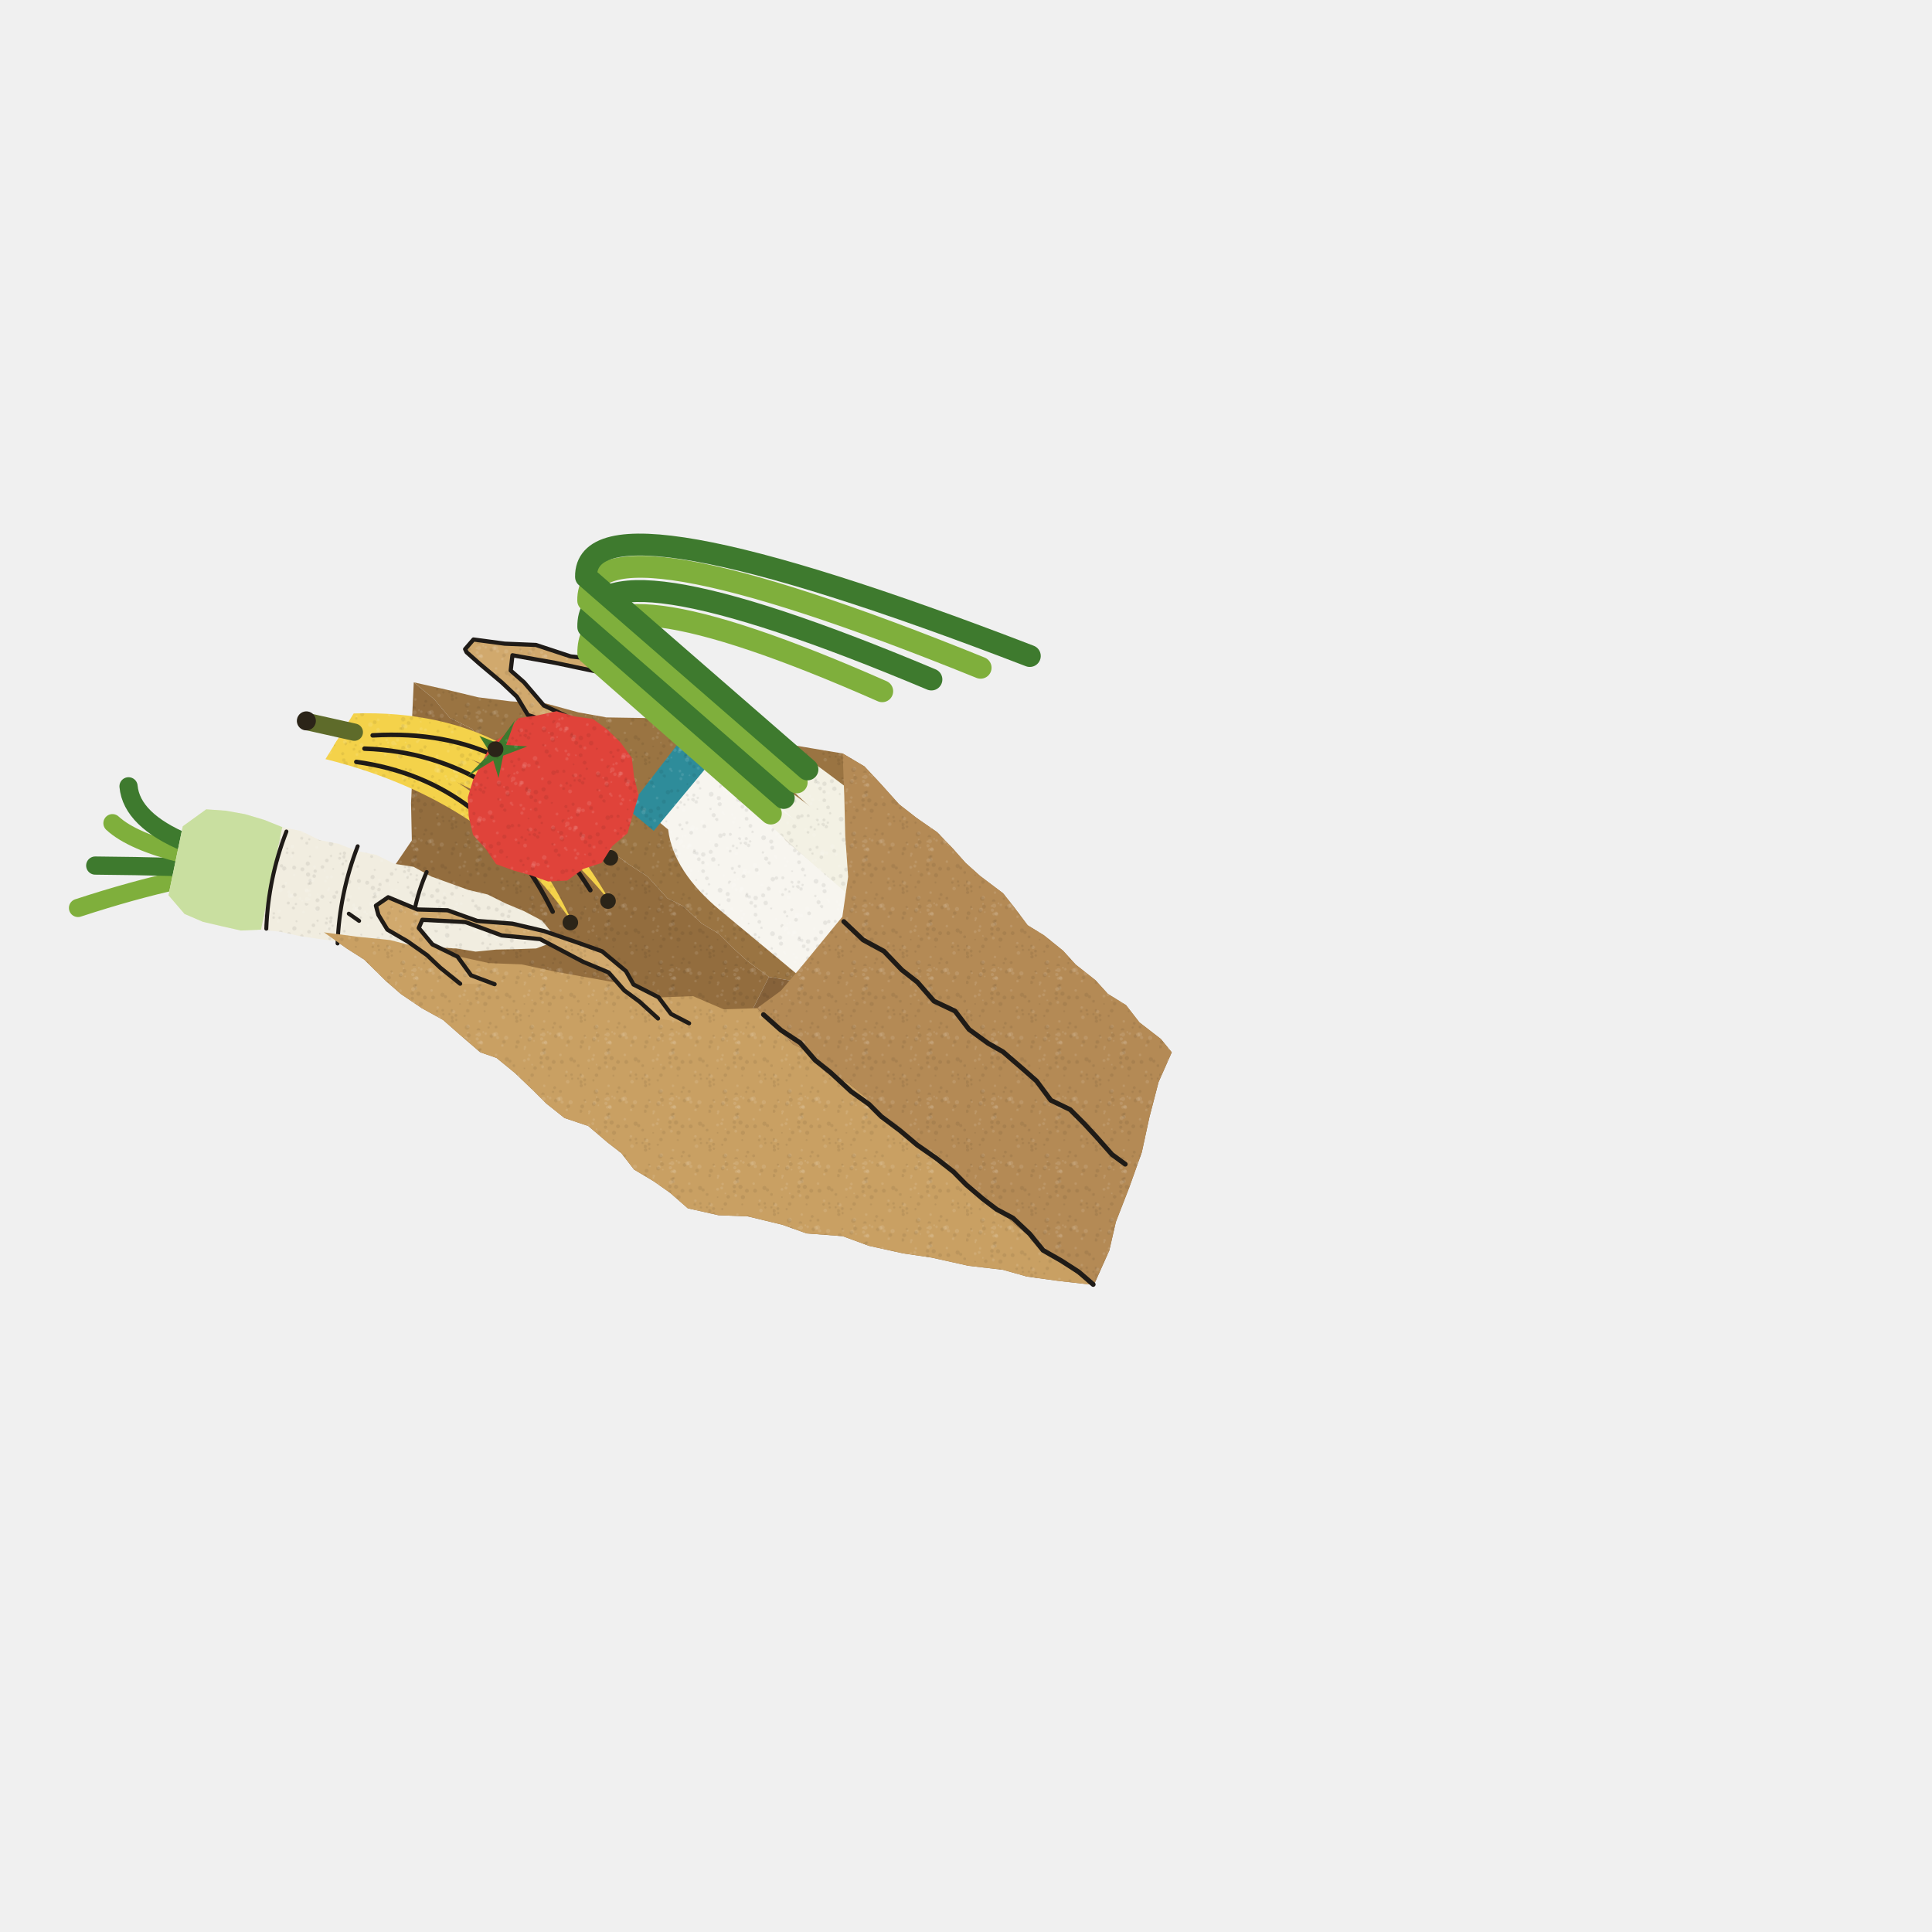
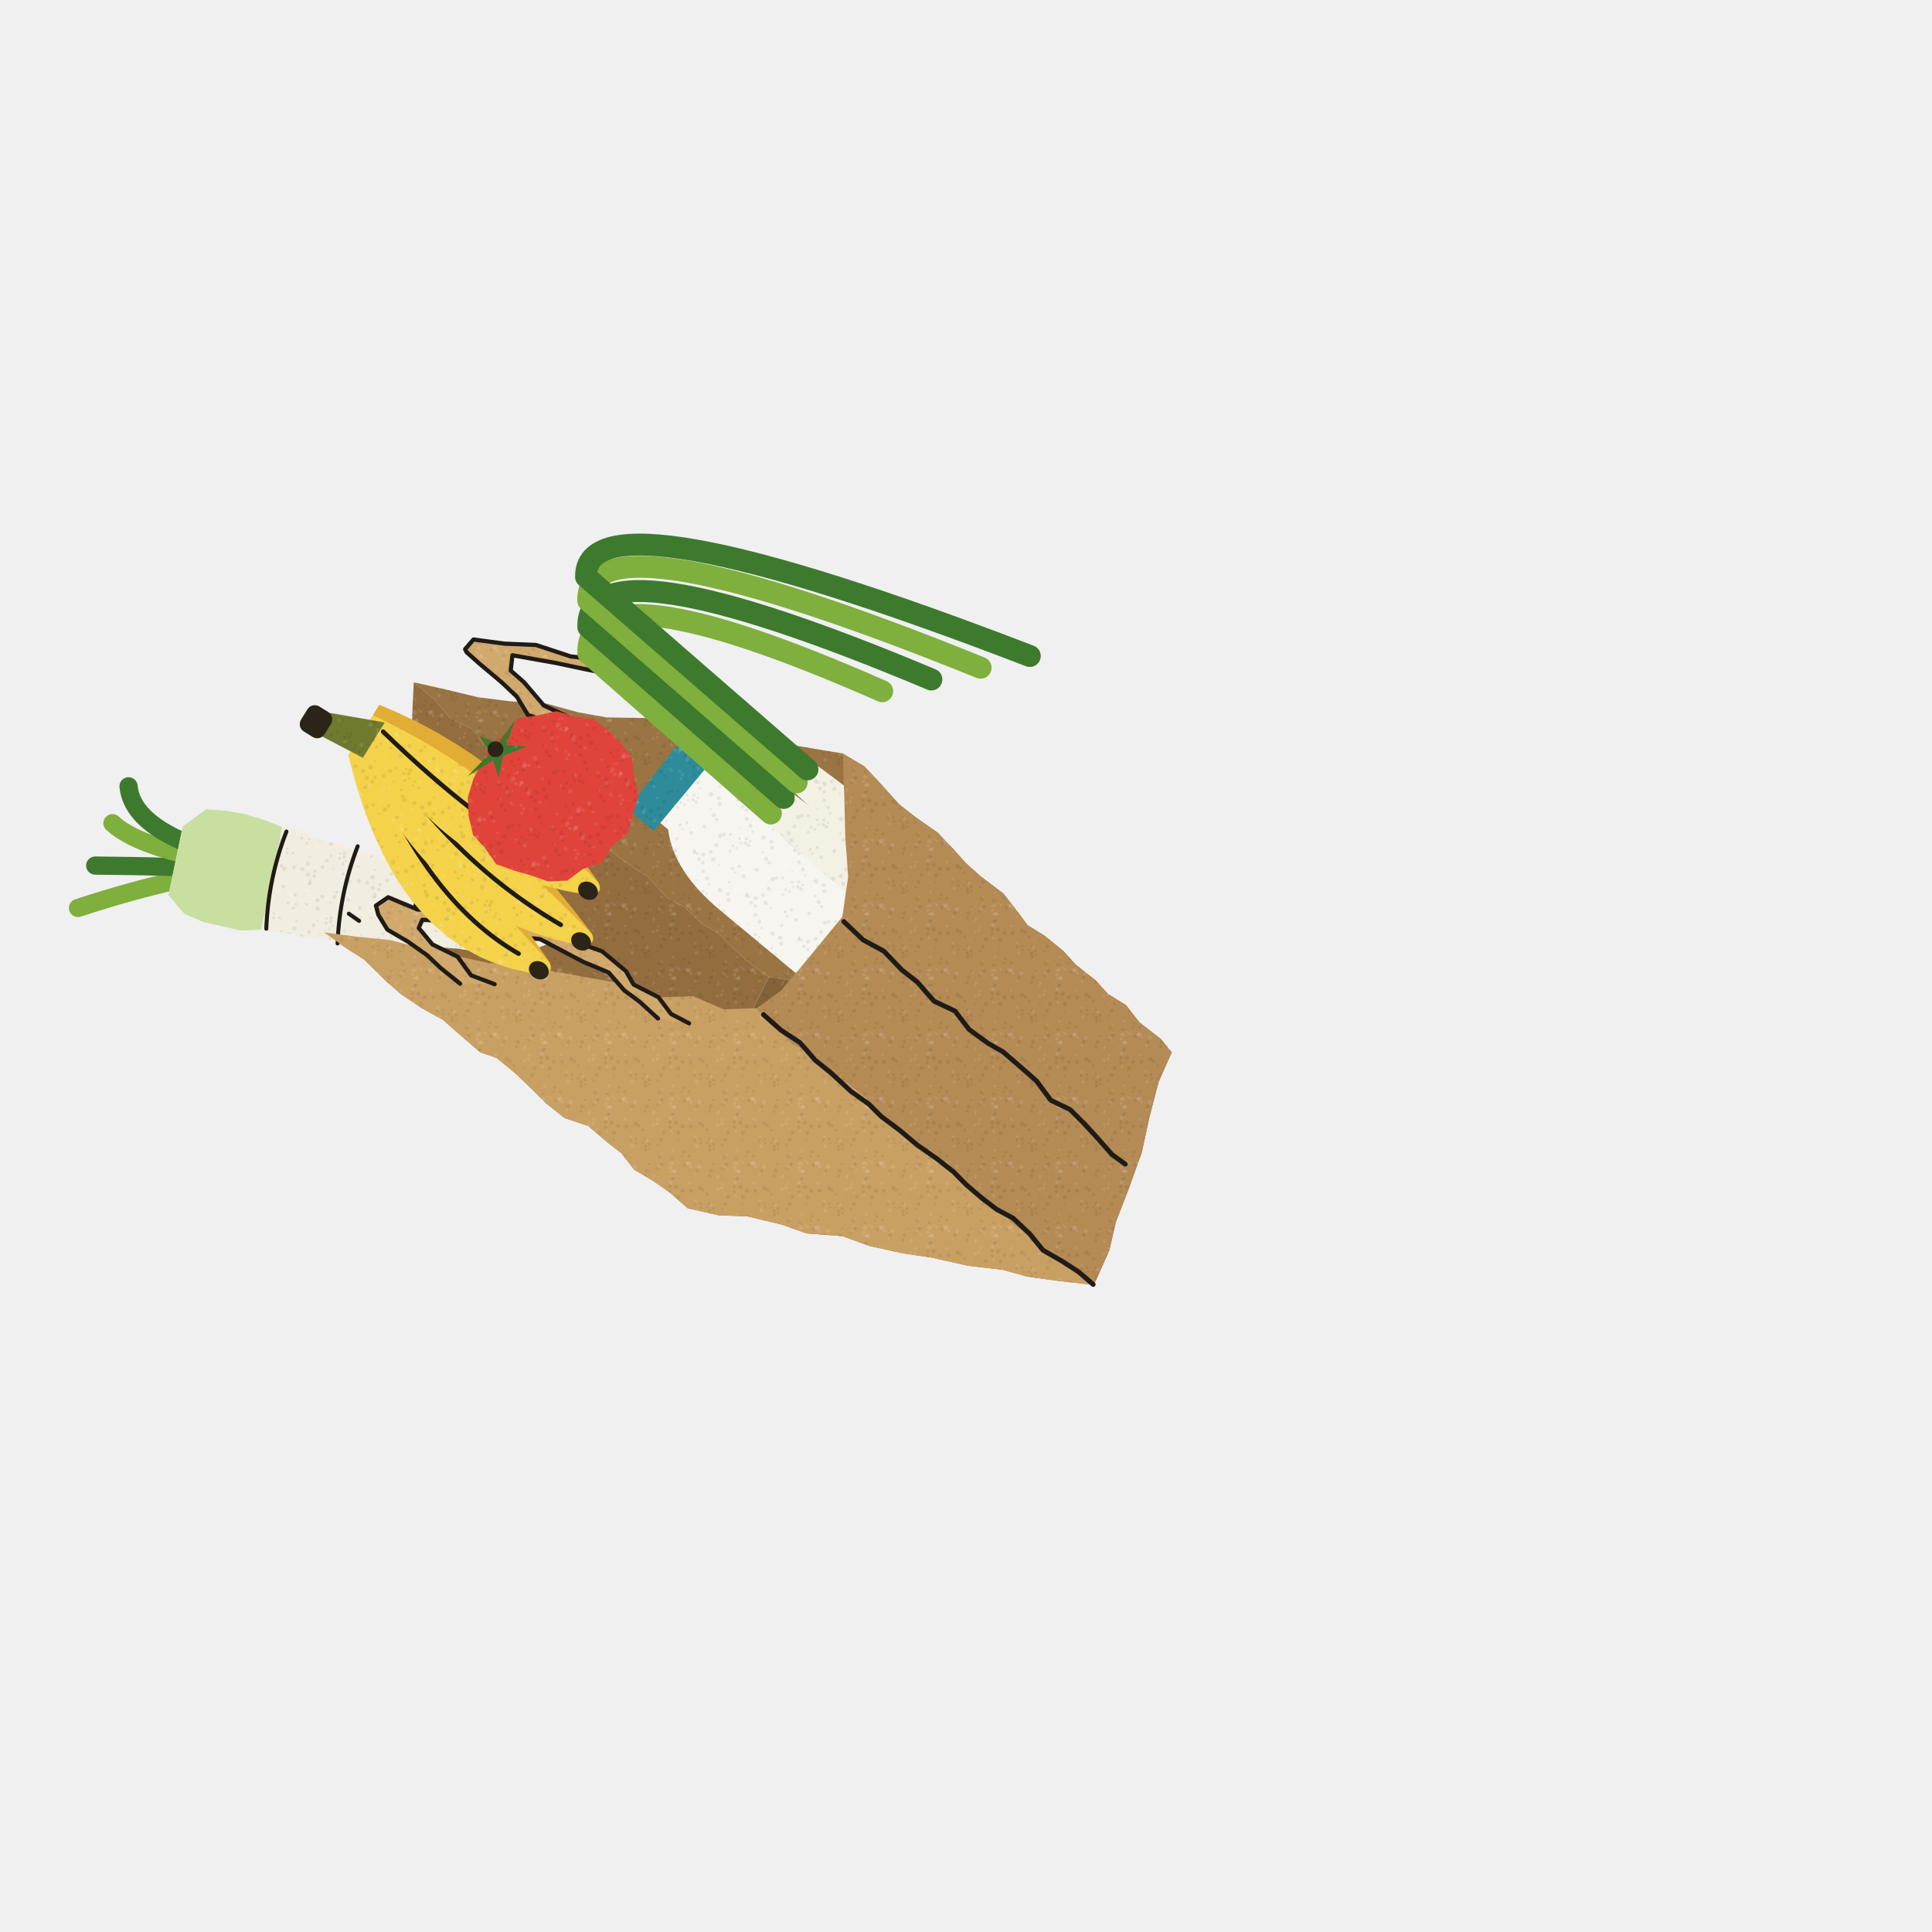
<svg xmlns="http://www.w3.org/2000/svg" width="1200" height="1200" viewBox="0 0 1200 1200">
  <defs>
    <pattern id="grain" width="40" height="40" patternUnits="userSpaceOnUse">
      <circle cx="23.5" cy="38.2" r="0.7" fill="#000" opacity="0.07" />
      <circle cx="28" cy="2.4" r="1.4" fill="#fff" opacity="0.1" />
      <circle cx="39.2" cy="21.9" r="0.9" fill="#000" opacity="0.07" />
      <circle cx="11.7" cy="6.5" r="0.5" fill="#fff" opacity="0.1" />
      <circle cx="33" cy="7.1" r="1.1" fill="#000" opacity="0.07" />
      <circle cx="16.1" cy="20.1" r="1" fill="#000" opacity="0.07" />
      <circle cx="29" cy="19.6" r="1.2" fill="#000" opacity="0.07" />
      <circle cx="24.5" cy="35.6" r="0.9" fill="#000" opacity="0.07" />
      <circle cx="10.7" cy="37.5" r="1.1" fill="#fff" opacity="0.1" />
      <circle cx="21.4" cy="23.6" r="1.3" fill="#000" opacity="0.07" />
      <circle cx="17.2" cy="39.7" r="1.1" fill="#000" opacity="0.07" />
      <circle cx="32" cy="9.4" r="0.8" fill="#fff" opacity="0.1" />
      <circle cx="0.7" cy="32.1" r="1.1" fill="#000" opacity="0.07" />
      <circle cx="1.7" cy="28.4" r="1.1" fill="#fff" opacity="0.1" />
      <circle cx="21.7" cy="2" r="0.8" fill="#fff" opacity="0.1" />
      <circle cx="39.1" cy="29.9" r="0.7" fill="#000" opacity="0.07" />
      <circle cx="3.7" cy="4.4" r="0.6" fill="#fff" opacity="0.1" />
      <circle cx="1" cy="34.3" r="1" fill="#000" opacity="0.07" />
      <circle cx="5.7" cy="23.6" r="0.5" fill="#000" opacity="0.07" />
      <circle cx="34.4" cy="4.6" r="1.3" fill="#fff" opacity="0.1" />
      <circle cx="12.3" cy="23.4" r="1.1" fill="#000" opacity="0.07" />
      <circle cx="23.9" cy="19.6" r="1.2" fill="#000" opacity="0.07" />
      <circle cx="10.5" cy="27.8" r="1.1" fill="#000" opacity="0.07" />
      <circle cx="1.6" cy="7.2" r="1.2" fill="#000" opacity="0.07" />
      <circle cx="26.8" cy="2.7" r="1.3" fill="#fff" opacity="0.1" />
      <circle cx="15.9" cy="2.7" r="0.6" fill="#fff" opacity="0.1" />
      <circle cx="34.8" cy="17.9" r="1.3" fill="#000" opacity="0.07" />
      <circle cx="0.7" cy="10.2" r="1" fill="#000" opacity="0.07" />
      <circle cx="29.1" cy="4.5" r="1" fill="#fff" opacity="0.1" />
      <circle cx="5.8" cy="11.6" r="0.6" fill="#fff" opacity="0.1" />
      <circle cx="21" cy="28.1" r="0.6" fill="#000" opacity="0.07" />
      <circle cx="3.2" cy="30.7" r="0.9" fill="#000" opacity="0.07" />
      <circle cx="28.1" cy="15.2" r="0.8" fill="#fff" opacity="0.1" />
      <circle cx="10.1" cy="38.2" r="1.4" fill="#000" opacity="0.07" />
      <circle cx="8.8" cy="15.4" r="0.8" fill="#fff" opacity="0.1" />
      <circle cx="17.5" cy="2.5" r="1.3" fill="#fff" opacity="0.1" />
      <circle cx="18" cy="13.9" r="1" fill="#000" opacity="0.07" />
      <circle cx="3.2" cy="3.4" r="0.7" fill="#000" opacity="0.07" />
      <circle cx="9.3" cy="5" r="1.2" fill="#fff" opacity="0.1" />
      <circle cx="18.1" cy="13.8" r="1.1" fill="#fff" opacity="0.1" />
      <circle cx="17" cy="22.6" r="0.9" fill="#fff" opacity="0.1" />
      <circle cx="17.3" cy="7.7" r="0.9" fill="#fff" opacity="0.1" />
      <circle cx="31.5" cy="28.1" r="0.8" fill="#000" opacity="0.07" />
      <circle cx="31.9" cy="25.8" r="0.8" fill="#fff" opacity="0.1" />
      <circle cx="10.6" cy="1.4" r="0.5" fill="#fff" opacity="0.1" />
      <circle cx="36.7" cy="19.1" r="1" fill="#000" opacity="0.07" />
      <circle cx="32.6" cy="31.9" r="1.1" fill="#fff" opacity="0.1" />
      <circle cx="20.2" cy="1.1" r="0.6" fill="#fff" opacity="0.1" />
      <circle cx="5.7" cy="18.7" r="0.9" fill="#fff" opacity="0.1" />
      <circle cx="17.5" cy="12.4" r="1" fill="#000" opacity="0.07" />
      <circle cx="8.2" cy="17.9" r="0.9" fill="#fff" opacity="0.1" />
      <circle cx="35.4" cy="30" r="0.7" fill="#000" opacity="0.07" />
      <circle cx="18.4" cy="11.8" r="0.8" fill="#000" opacity="0.07" />
      <circle cx="35" cy="27.5" r="0.8" fill="#000" opacity="0.07" />
      <circle cx="16.1" cy="17" r="1.1" fill="#000" opacity="0.07" />
      <circle cx="19.9" cy="17.2" r="1.3" fill="#000" opacity="0.07" />
      <circle cx="8.8" cy="5.8" r="1.2" fill="#000" opacity="0.07" />
      <circle cx="18.7" cy="7.3" r="1.1" fill="#fff" opacity="0.1" />
      <circle cx="25.2" cy="3.6" r="1.1" fill="#000" opacity="0.07" />
      <circle cx="16.6" cy="14.4" r="1.2" fill="#fff" opacity="0.1" />
      <circle cx="10.5" cy="21.3" r="0.5" fill="#fff" opacity="0.1" />
      <circle cx="3.4" cy="33.5" r="0.7" fill="#000" opacity="0.07" />
      <circle cx="18" cy="34.4" r="0.8" fill="#fff" opacity="0.1" />
      <circle cx="0.6" cy="27.7" r="0.9" fill="#000" opacity="0.07" />
      <circle cx="6.1" cy="10.4" r="0.8" fill="#fff" opacity="0.1" />
      <circle cx="11.2" cy="3.1" r="1.2" fill="#000" opacity="0.07" />
      <circle cx="19" cy="7.8" r="1.1" fill="#fff" opacity="0.1" />
      <circle cx="28.1" cy="37.9" r="0.9" fill="#000" opacity="0.07" />
      <circle cx="8.6" cy="31" r="0.7" fill="#000" opacity="0.07" />
      <circle cx="16.4" cy="5.3" r="1" fill="#fff" opacity="0.1" />
    </pattern>
  </defs>
  <polygon points="727.8,653.6 721,645.3 707.7,635 699.4,624.3 688.1,617.3 680.4,608.8 668.1,599.1 660.3,590.5 648.4,580.9 638.3,574.7 629.6,563.1 623,554.8 608.7,544 599.8,536 591.5,526.7 582.1,516.9 569.4,508.1 558.5,499.6 547,486.8 536.9,476 523.4,468 504.9,464.9 482.4,461.1 463.7,458.6 438.8,454.2 417.9,453.1 401.8,446 376.8,445.6 359.4,442.5 338.9,436.9 317,435.6 297,433.1 277.5,428.4 257,423.8 269.7,434.3 279.3,445.8 293.1,452.7 302.3,465 315,474 324.3,482.8 334.9,492.5 346.8,498.3 361,512 370.7,519.5 382,530.7 390.8,537 402.3,544.5 414.5,557.9 424.3,562.8 436,573.7 446.1,579.7 454.4,588 464.3,597 477.6,606.8 496,609.9 513.7,613.7 529.8,618.5 551.8,621.9 571.3,625.8 589.1,625.3 609.8,631.2 630.5,636.5 649.2,636.5 669.1,641.3 687.8,646.5 709.8,648.1" fill="#9a7442" />
  <polygon points="727.8,653.6 721,645.3 707.7,635 699.4,624.3 688.1,617.3 680.4,608.8 668.1,599.1 660.3,590.5 648.4,580.9 638.3,574.7 629.6,563.1 623,554.8 608.7,544 599.8,536 591.5,526.7 582.1,516.9 569.4,508.1 558.5,499.6 547,486.8 536.9,476 523.4,468 504.9,464.9 482.4,461.1 463.7,458.6 438.8,454.2 417.9,453.1 401.8,446 376.8,445.6 359.4,442.5 338.9,436.9 317,435.6 297,433.1 277.5,428.4 257,423.8 269.7,434.3 279.3,445.8 293.1,452.7 302.3,465 315,474 324.3,482.8 334.9,492.5 346.8,498.3 361,512 370.7,519.5 382,530.7 390.8,537 402.3,544.5 414.5,557.9 424.3,562.8 436,573.7 446.1,579.7 454.4,588 464.3,597 477.6,606.8 496,609.9 513.7,613.7 529.8,618.5 551.8,621.9 571.3,625.8 589.1,625.3 609.8,631.2 630.5,636.5 649.2,636.5 669.1,641.3 687.8,646.5 709.8,648.1" fill="url(#grain)" />
  <polygon points="483.5,473.4 472.8,466.2 463.6,459.5 451.9,445.3 440.6,439.9 430,431.4 414.4,419.3 393.2,414.3 374.3,410 354.4,407.7 332.9,400.6 313.5,399.8 294.1,397.2 288.9,403.2 289.8,405.1 297.8,412.2 311.6,423.8 321,432.7 327.9,444.1 341.3,448.6 358.2,452.3 351.3,444.5 337.8,438.2 325.5,423.8 317.2,416.5 318.3,407 344.8,411.7 369,416.8 391.2,419.4 419.3,435.8 429.5,443 441.6,451.3 451.3,461 464.4,472.4" fill="#d1a96d" />
  <polygon points="483.5,473.4 472.8,466.2 463.6,459.5 451.9,445.3 440.6,439.9 430,431.4 414.4,419.3 393.2,414.3 374.3,410 354.4,407.7 332.9,400.6 313.5,399.8 294.1,397.2 288.9,403.2 289.8,405.1 297.8,412.2 311.6,423.8 321,432.7 327.9,444.1 341.3,448.6 358.2,452.3 351.3,444.5 337.8,438.2 325.5,423.8 317.2,416.5 318.3,407 344.8,411.7 369,416.8 391.2,419.4 419.3,435.8 429.5,443 441.6,451.3 451.3,461 464.4,472.4" fill="url(#grain)" />
  <polyline points="483.5,473.4 472.8,466.2 463.6,459.5 451.9,445.3 440.6,439.9 430,431.4 414.4,419.3 393.2,414.3 374.3,410 354.4,407.7 332.9,400.6 313.5,399.8 294.1,397.2 288.9,403.2 289.8,405.1 297.8,412.2 311.6,423.8 321,432.7 327.9,444.1 341.3,448.6" fill="none" stroke="#1f1b17" stroke-width="2.6" stroke-linecap="round" stroke-linejoin="round" />
  <polyline points="358.2,452.3 351.3,444.5 337.8,438.2 325.5,423.8 317.2,416.5 318.3,407 344.8,411.7 369,416.8 391.2,419.4 419.3,435.8 429.5,443 441.6,451.3 451.3,461 464.4,472.4" fill="none" stroke="#1f1b17" stroke-width="2.6" stroke-linecap="round" stroke-linejoin="round" />
  <polygon points="427.2,750.5 434.2,729.1 441.5,709.4 450.7,688.2 458,667.2 460.4,645.1 466.4,629.1 477.6,606.8 464.3,597 454.4,588 446.1,579.7 436,573.7 424.3,562.8 414.5,557.9 402.3,544.5 390.8,537 382,530.7 370.7,519.5 361,512 346.8,498.3 334.9,492.5 324.3,482.8 315,474 302.3,465 293.1,452.7 279.3,445.8 269.7,434.3 257,423.8 255.7,451.5 256.6,471.7 255.3,498.9 255.8,522 244.3,538.9 230,549.6 216.7,564.6 201.2,579.1 215.5,589.2 226.2,596 239.7,609.3 249,617.4 262,626.2 275.2,633.5 285.3,642.4 298.3,653.6 308.4,657.1 319.9,666.5 331.7,677.8 339.3,685.4 350.6,694.4 365.4,699.4 377.6,709.8 385.9,716.2 393.8,726.4 406,733.7 416.1,740.8" fill="#936d3e" />
  <polygon points="427.2,750.5 434.2,729.1 441.5,709.4 450.7,688.2 458,667.2 460.4,645.1 466.4,629.1 477.6,606.8 464.3,597 454.4,588 446.1,579.7 436,573.7 424.3,562.8 414.5,557.9 402.3,544.5 390.8,537 382,530.7 370.7,519.5 361,512 346.8,498.3 334.9,492.5 324.3,482.8 315,474 302.3,465 293.1,452.7 279.3,445.8 269.7,434.3 257,423.8 255.7,451.5 256.6,471.7 255.3,498.9 255.8,522 244.3,538.9 230,549.6 216.7,564.6 201.2,579.1 215.5,589.2 226.2,596 239.7,609.3 249,617.4 262,626.2 275.2,633.5 285.3,642.4 298.3,653.6 308.4,657.1 319.9,666.5 331.7,677.8 339.3,685.4 350.6,694.4 365.4,699.4 377.6,709.8 385.9,716.2 393.8,726.4 406,733.7 416.1,740.8" fill="url(#grain)" />
  <polygon points="679.4,798.1 689,776.7 693.1,758.9 701.3,737.8 709.2,715.7 713.9,694 719.6,672.1 727.8,653.6 709.8,648.1 687.8,646.5 669.1,641.3 649.2,636.5 630.5,636.5 609.8,631.2 589.1,625.3 571.3,625.8 551.8,621.9 529.8,618.5 513.7,613.7 496,609.9 477.6,606.8 466.4,629.1 460.4,645.1 458,667.2 450.7,688.2 441.5,709.4 434.2,729.1 427.2,750.5 446.3,754.8 464.4,755.5 485.9,760.7 501,766.1 523.4,767.8 539.7,773.8 561,778.5 578.6,781.1 601.5,786.2 623,788.7 637.8,792.9 658.2,795.7" fill="#86623a" />
  <polygon points="679.4,798.1 689,776.7 693.1,758.9 701.3,737.8 709.2,715.7 713.9,694 719.6,672.1 727.8,653.6 709.8,648.1 687.8,646.5 669.1,641.3 649.2,636.5 630.5,636.5 609.8,631.2 589.1,625.3 571.3,625.8 551.8,621.9 529.8,618.5 513.7,613.7 496,609.9 477.6,606.8 466.4,629.1 460.4,645.1 458,667.2 450.7,688.2 441.5,709.4 434.2,729.1 427.2,750.5 446.3,754.8 464.4,755.5 485.9,760.7 501,766.1 523.4,767.8 539.7,773.8 561,778.5 578.6,781.1 601.5,786.2 623,788.7 637.8,792.9 658.2,795.7" fill="url(#grain)" />
  <g transform="translate(501.5 556.8) rotate(-50.3) scale(1.058) translate(0 0)">
    <path d="M -39 98 Q -39 110 -27 110 L 27 110 Q 39 110 39 98 L 39 -34 Q 39 -70 22 -88 L 22 -98 L -22 -98 L -22 -88 Q -39 -70 -39 -34 Z" fill="#f7f5ef" />
    <path d="M -39 98 Q -39 110 -27 110 L 27 110 Q 39 110 39 98 L 39 -34 Q 39 -70 22 -88 L 22 -98 L -22 -98 L -22 -88 Q -39 -70 -39 -34 Z" fill="url(#grain)" />
    <path d="M 23 -30 L 23 96" stroke="#e4e0d4" stroke-width="12" stroke-linecap="round" />
    <polygon points="-28,-114 28,-116 28,-94 -28,-94" fill="#2e8c9a" />
    <polygon points="-28,-114 28,-116 28,-94 -28,-94" fill="url(#grain)" />
  </g>
  <g transform="translate(581.6 571.6) rotate(-50.3) scale(1.0472) translate(0 0)">
    <path d="M -21 0 Q -23 -60 -19 -120 L -9 -120 Q -5 -60 -7 0 Q -14 12 -21 0 Z" fill="#f3f1e4" />
    <path d="M -21 0 Q -23 -60 -19 -120 L -9 -120 Q -5 -60 -7 0 Q -14 12 -21 0 Z" fill="url(#grain)" />
    <path d="M -18 6 l -4 12 M -14 8 l 0 14 M -10 6 l 5 11" stroke="#e4e0d4" stroke-width="2" stroke-linecap="round" />
    <path d="M -9 0 Q -11 -60 -7 -120 L 3 -120 Q 7 -60 5 0 Q -2 12 -9 0 Z" fill="#f3f1e4" />
    <path d="M -9 0 Q -11 -60 -7 -120 L 3 -120 Q 7 -60 5 0 Q -2 12 -9 0 Z" fill="url(#grain)" />
    <path d="M -6 6 l -4 12 M -2 8 l 0 14 M 2 6 l 5 11" stroke="#e4e0d4" stroke-width="2" stroke-linecap="round" />
    <path d="M 3 0 Q 1 -60 5 -120 L 15 -120 Q 19 -60 17 0 Q 10 12 3 0 Z" fill="#f3f1e4" />
    <path d="M 3 0 Q 1 -60 5 -120 L 15 -120 Q 19 -60 17 0 Q 10 12 3 0 Z" fill="url(#grain)" />
    <path d="M 6 6 l -4 12 M 10 8 l 0 14 M 14 6 l 5 11" stroke="#e4e0d4" stroke-width="2" stroke-linecap="round" />
    <path d="M 13 0 Q 11 -60 15 -120 L 25 -120 Q 29 -60 27 0 Q 20 12 13 0 Z" fill="#f3f1e4" />
    <path d="M 13 0 Q 11 -60 15 -120 L 25 -120 Q 29 -60 27 0 Q 20 12 13 0 Z" fill="url(#grain)" />
    <path d="M 16 6 l -4 12 M 20 8 l 0 14 M 24 6 l 5 11" stroke="#e4e0d4" stroke-width="2" stroke-linecap="round" />
  </g>
  <g transform="translate(346.7 582.9) rotate(-168.3) scale(1.0274) translate(-24 -170)">
    <path d="M 256 158 q 26 -11.6 56 -28.8" fill="none" stroke="#7faf3c" stroke-width="11" stroke-linecap="round" />
    <path d="M 256 166 q 29 -5.2 51 -9.6" fill="none" stroke="#3e7a2e" stroke-width="11" stroke-linecap="round" />
    <path d="M 256 174 q 32 1.2 46 9.6" fill="none" stroke="#7faf3c" stroke-width="11" stroke-linecap="round" />
    <path d="M 256 181 q 35 6.8 41 26.4" fill="none" stroke="#3e7a2e" stroke-width="11" stroke-linecap="round" />
    <polygon points="24,168.8 35.8,161.4 47.6,158.5 59.4,155.8 71.2,152.1 83,151.6 94.8,149.8 106.6,147.6 118.4,147.2 130.2,144.5 142,144.1 153.8,141.2 165.6,140.4 177.4,139.7 189.2,139.9 201,138.8 212.8,135.8 224.6,136 236.4,136.3 248.2,138.7 260,147.8 260,190.4 248.2,203.3 236.4,204.9 224.6,205.2 212.8,204.2 201,202.1 189.2,202.1 177.4,199 165.6,199.1 153.8,197.1 142,197.2 130.2,194.1 118.4,194.7 106.6,191.1 94.8,189.4 83,187.7 71.2,187.4 59.4,184.3 47.6,182 35.8,178.6 24,169.1" fill="#f1ede0" />
    <polygon points="24,168.8 35.8,161.4 47.6,158.5 59.4,155.8 71.2,152.1 83,151.6 94.8,149.8 106.6,147.6 118.4,147.2 130.2,144.5 142,144.1 153.8,141.2 165.6,140.4 177.4,139.7 189.2,139.9 201,138.8 212.8,135.8 224.6,136 236.4,136.3 248.2,138.7 260,147.8 260,190.4 248.2,203.3 236.4,204.9 224.6,205.2 212.8,204.2 201,202.1 189.2,202.1 177.4,199 165.6,199.1 153.8,197.1 142,197.2 130.2,194.1 118.4,194.7 106.6,191.1 94.8,189.4 83,187.7 71.2,187.4 59.4,184.3 47.6,182 35.8,178.6 24,169.1" fill="url(#grain)" />
    <polygon points="201,138.8 212.8,135.8 224.6,136 236.4,136.3 248.2,138.7 260,147.8 260,190.4 248.2,203.3 236.4,204.9 224.6,205.2 212.8,204.2 201,202.1" fill="#c9dfa0" />
    <path d="M 110 146.8 q 5 23.2 0 46.4" fill="none" stroke="#1f1b17" stroke-width="2.4" stroke-linecap="round" />
    <path d="M 154 140 q 5 30 0 60" fill="none" stroke="#1f1b17" stroke-width="2.4" stroke-linecap="round" />
    <path d="M 198 140 q 5 30 0 60" fill="none" stroke="#1f1b17" stroke-width="2.4" stroke-linecap="round" />
    <path d="M 144 156 l 7 3" stroke="#1f1b17" stroke-width="2.4" stroke-linecap="round" />
  </g>
  <polygon points="679.4,798.1 658.2,795.7 637.8,792.9 623,788.7 601.5,786.2 578.6,781.1 561,778.5 539.7,773.8 523.4,767.8 501,766.1 485.9,760.7 464.4,755.5 446.3,754.8 427.2,750.5 416.1,740.8 406,733.7 393.8,726.4 385.9,716.2 377.6,709.8 365.4,699.4 350.6,694.4 339.3,685.4 331.7,677.8 319.9,666.5 308.4,657.1 298.3,653.6 285.3,642.4 275.2,633.5 262,626.2 249,617.4 239.7,609.3 226.2,596 215.5,589.2 201.2,579.1 221.8,581.8 242.4,583.9 260.8,588.7 284,593.9 303.7,598.2 324,599 344.7,603.5 367.6,607.6 387,611.1 409.9,619.5 430.4,618.7 449.5,626.9 470.2,626.2 481.6,637.2 492.3,648.5 504.9,654.5 512.4,665.9 526.8,672.6 537.6,681.4 545.4,691.2 559.8,700.6 566.9,709.1 580.9,716.3 589.4,723.9 600.2,735.9 611.7,744.7 620.3,750.5 630.6,761 639.6,768 650.2,777.2 663.1,786.2 668.8,791.1" fill="#c9a063" />
  <polygon points="679.4,798.1 658.2,795.7 637.8,792.9 623,788.7 601.5,786.2 578.6,781.1 561,778.5 539.7,773.8 523.4,767.8 501,766.1 485.9,760.7 464.4,755.5 446.3,754.8 427.2,750.5 416.1,740.8 406,733.7 393.8,726.4 385.9,716.2 377.6,709.8 365.4,699.4 350.6,694.4 339.3,685.4 331.7,677.8 319.9,666.5 308.4,657.1 298.3,653.6 285.3,642.4 275.2,633.5 262,626.2 249,617.4 239.7,609.3 226.2,596 215.5,589.2 201.2,579.1 221.8,581.8 242.4,583.9 260.8,588.7 284,593.9 303.7,598.2 324,599 344.7,603.5 367.6,607.6 387,611.1 409.9,619.5 430.4,618.7 449.5,626.9 470.2,626.2 481.6,637.2 492.3,648.5 504.9,654.5 512.4,665.9 526.8,672.6 537.6,681.4 545.4,691.2 559.8,700.6 566.9,709.1 580.9,716.3 589.4,723.9 600.2,735.9 611.7,744.7 620.3,750.5 630.6,761 639.6,768 650.2,777.2 663.1,786.2 668.8,791.1" fill="url(#grain)" />
  <polygon points="428,635.6 416.8,629.8 409,619.4 393.5,611.5 388.8,603.2 374,590.9 358.3,585.3 337.9,578.3 318.2,573.7 296.4,572 278,565.4 259.3,564.9 241.1,557.3 233.5,562.5 235,568.2 240.6,577.4 253.4,584.9 265.3,593.3 273.4,601 285.8,611 307.2,611.3 292.6,605.8 284.2,594.2 268.6,586.6 260.1,576.4 262.3,571.3 289,572.7 311.6,581 335.5,583.3 362.2,597.4 378,604 387.8,615.2 397.3,622.2 408.7,632.6" fill="#d1a96d" />
  <polygon points="428,635.6 416.8,629.8 409,619.4 393.5,611.5 388.8,603.2 374,590.9 358.3,585.3 337.9,578.3 318.2,573.7 296.4,572 278,565.4 259.3,564.9 241.1,557.3 233.5,562.5 235,568.2 240.6,577.4 253.4,584.9 265.3,593.3 273.4,601 285.8,611 307.2,611.3 292.6,605.8 284.2,594.2 268.6,586.6 260.1,576.4 262.3,571.3 289,572.7 311.6,581 335.5,583.3 362.2,597.4 378,604 387.8,615.2 397.3,622.2 408.7,632.6" fill="url(#grain)" />
  <polyline points="428,635.6 416.8,629.8 409,619.4 393.5,611.5 388.8,603.2 374,590.9 358.3,585.3 337.9,578.3 318.2,573.7 296.4,572 278,565.4 259.3,564.9 241.1,557.3 233.5,562.5 235,568.2 240.6,577.4 253.4,584.9 265.3,593.3 273.4,601 285.8,611" fill="none" stroke="#1f1b17" stroke-width="2.6" stroke-linecap="round" stroke-linejoin="round" />
  <polyline points="307.2,611.3 292.6,605.8 284.2,594.2 268.6,586.6 260.1,576.4 262.3,571.3 289,572.7 311.6,581 335.5,583.3 362.2,597.4 378,604 387.8,615.2 397.3,622.2 408.7,632.6" fill="none" stroke="#1f1b17" stroke-width="2.6" stroke-linecap="round" stroke-linejoin="round" />
  <polygon points="679.4,798.1 668.8,791.1 663.1,786.2 650.2,777.2 639.6,768 630.6,761 620.3,750.5 611.7,744.7 600.2,735.9 589.4,723.9 580.9,716.3 566.9,709.1 559.8,700.6 545.4,691.2 537.6,681.4 526.8,672.6 512.4,665.9 504.9,654.5 492.3,648.5 481.6,637.2 470.2,626.2 485,615.4 498,600.1 511.4,583.8 523.2,569.4 526.8,544.6 525,519.2 524.4,494.4 523.4,468 536.9,476 547,486.8 558.5,499.6 569.4,508.1 582.1,516.9 591.5,526.7 599.8,536 608.7,544 623,554.8 629.6,563.1 638.3,574.7 648.4,580.9 660.3,590.5 668.1,599.1 680.4,608.8 688.1,617.3 699.4,624.3 707.7,635 721,645.3 727.8,653.6 719.6,672.1 713.9,694 709.2,715.7 701.3,737.8 693.1,758.9 689,776.7" fill="#b48a55" />
  <polygon points="679.4,798.1 668.8,791.1 663.1,786.2 650.2,777.2 639.6,768 630.6,761 620.3,750.5 611.7,744.7 600.2,735.9 589.4,723.9 580.9,716.3 566.9,709.1 559.8,700.6 545.4,691.2 537.6,681.4 526.8,672.6 512.4,665.9 504.9,654.5 492.3,648.5 481.6,637.2 470.2,626.2 485,615.4 498,600.1 511.4,583.8 523.2,569.4 526.8,544.6 525,519.2 524.4,494.4 523.4,468 536.9,476 547,486.8 558.5,499.6 569.4,508.1 582.1,516.9 591.5,526.7 599.8,536 608.7,544 623,554.8 629.6,563.1 638.3,574.7 648.4,580.9 660.3,590.5 668.1,599.1 680.4,608.8 688.1,617.3 699.4,624.3 707.7,635 721,645.3 727.8,653.6 719.6,672.1 713.9,694 709.2,715.7 701.3,737.8 693.1,758.9 689,776.7" fill="url(#grain)" />
  <polyline points="679,797.8 670,790 659.1,783 647.9,776.6 639.5,766.3 629.2,756.6 619.1,751.2 610.4,744.6 600.2,735.9 592.2,727.8 581.5,719.4 569.7,711.2 558.9,702.1 547.4,693.5 539.8,685.9 528.7,678 515.6,665.9 506.4,658.6 497,647.7 485,639.8 474.2,630.2" fill="none" stroke="#1f1b17" stroke-width="3" stroke-linecap="round" stroke-linejoin="round" />
  <polyline points="698.9,723.1 690.7,717.1 680.7,705.8 673.3,697.8 664.7,689.2 652.7,683.4 643.8,671.4 635.4,664 623,653.3 613.7,648 601.9,639.4 593.2,628 580.1,621.8 569.8,610 560.2,602.5 549,590.8 536.1,583.8 524.1,572.4" fill="none" stroke="#1f1b17" stroke-width="3" stroke-linecap="round" stroke-linejoin="round" />
  <g transform="translate(581.6 571.6) rotate(-50.3) scale(1.0472) translate(0 0)">
    <path d="M -14 -116 L -10 -260 Q 31.6 -295.5 84 -111.5" fill="none" stroke="#7faf3c" stroke-width="13" stroke-linecap="round" stroke-linejoin="round" />
    <path d="M -2 -116 L 2 -270 Q 43.6 -305.5 108 -93.5" fill="none" stroke="#3e7a2e" stroke-width="13" stroke-linecap="round" stroke-linejoin="round" />
    <path d="M 10 -116 L 14 -280 Q 55.6 -315.5 132 -75.5" fill="none" stroke="#7faf3c" stroke-width="13" stroke-linecap="round" stroke-linejoin="round" />
    <path d="M 20 -116 L 24 -290 Q 65.6 -325.5 156 -57.5" fill="none" stroke="#3e7a2e" stroke-width="13" stroke-linecap="round" stroke-linejoin="round" />
  </g>
  <g transform="translate(295.5 496.3) rotate(-148.3) scale(1.075) translate(-120 -120)">
-     <path d="M 206 107 Q 120 146 34 88 Q 112 124 206 94 Z" fill="#f4d24a" />
-     <path d="M 206 107 Q 120 146 34 88 Q 112 124 206 94 Z" fill="url(#grain)" />
-     <path d="M 190 102 Q 120 133 48 88" fill="none" stroke="#1f1b17" stroke-width="2.6" stroke-linecap="round" />
-     <circle cx="36" cy="88" r="4.5" fill="#2b2418" />
-     <path d="M 206 116 Q 120 164 22 110 Q 112 142 206 103 Z" fill="#f4d24a" />
-     <path d="M 206 116 Q 120 164 22 110 Q 112 142 206 103 Z" fill="url(#grain)" />
-     <path d="M 190 111 Q 120 151 36 110" fill="none" stroke="#1f1b17" stroke-width="2.6" stroke-linecap="round" />
-     <circle cx="24" cy="110" r="4.5" fill="#2b2418" />
-     <path d="M 206 125 Q 120 182 34 132 Q 112 160 206 112 Z" fill="#f4d24a" />
-     <path d="M 206 125 Q 120 182 34 132 Q 112 160 206 112 Z" fill="url(#grain)" />
-     <path d="M 190 120 Q 120 169 48 132" fill="none" stroke="#1f1b17" stroke-width="2.6" stroke-linecap="round" />
-     <circle cx="36" cy="132" r="4.5" fill="#2b2418" />
-     <path d="M 200 116 l 26 -9" stroke="#5e6b2a" stroke-width="10" stroke-linecap="round" />
-     <circle cx="227" cy="107" r="5.5" fill="#2b2418" />
+     <path d="M 196 103 Q 112 19 36 53 Q 28 58 34 62 Q 112 97 196 121 Z" fill="#f4d24a" />
+     <path d="M 196 103 Q 112 19 36 53 Q 28 58 34 62 Q 112 97 196 121 Z" fill="url(#grain)" />
+     <path d="M 196 121 Q 112 97 34 62 Q 118 85 196 114 Z" fill="#e1ad35" />
+     <path d="M 186 109 Q 114 55 52 57" fill="none" stroke="#1f1b17" stroke-width="2.6" stroke-linecap="round" />
+     <ellipse cx="37" cy="55" rx="6" ry="5" fill="#2b2418" />
+     <path d="M 196 111 Q 112 46 24 80 Q 16 85 22 89 Q 112 124 196 129 Z" fill="#f4d24a" />
+     <path d="M 196 111 Q 112 46 24 80 Q 16 85 22 89 Q 112 124 196 129 Z" fill="url(#grain)" />
+     <path d="M 196 129 Q 112 124 22 89 Q 118 112 196 122 Z" fill="#e1ad35" />
+     <path d="M 186 117 Q 114 82 40 84" fill="none" stroke="#1f1b17" stroke-width="2.6" stroke-linecap="round" />
+     <ellipse cx="25" cy="82" rx="6" ry="5" fill="#2b2418" />
+     <path d="M 196 119 Q 112 73 36 107 Q 28 112 34 116 Q 112 151 196 137 Z" fill="#f4d24a" />
+     <path d="M 196 119 Q 112 73 36 107 Q 28 112 34 116 Q 112 151 196 137 Z" fill="url(#grain)" />
+     <path d="M 196 137 Q 112 151 34 116 Q 118 139 196 130 Z" fill="#e1ad35" />
+     <path d="M 186 125 Q 114 109 52 111" fill="none" stroke="#1f1b17" stroke-width="2.6" stroke-linecap="round" />
+     <ellipse cx="37" cy="109" rx="6" ry="5" fill="#2b2418" />
+     <path d="M 188 106 L 216 104 L 218 118 L 188 130 Z" fill="#6f7a2e" />
+     <path d="M 188 106 L 216 104 L 218 118 L 188 130 Z" fill="url(#grain)" />
+     <rect x="214" y="101" width="16" height="17" rx="5" fill="#2b2418" />
  </g>
  <g transform="translate(341.4 493.3) rotate(-50.3) scale(1.0933) translate(-64 -64)">
    <polygon points="113.2,66 112.3,76.4 109.7,86.7 102.2,94.6 95.7,103.4 85.4,107.7 75.2,112.2 64,110.2 52.9,111.7 43.6,105.8 32.6,103 25.3,95 21.7,85.2 17.6,76 14,66 16.9,55.9 18.4,45.3 24.9,36.7 32.9,29.4 43.1,25.1 53.5,22.9 64,20.4 74.5,22.7 86.1,22.9 94.3,30.3 102.8,36.9 107,46.6 112.6,55.6" fill="#e0433a" />
    <polygon points="113.2,66 112.3,76.4 109.7,86.7 102.2,94.6 95.7,103.4 85.4,107.7 75.2,112.2 64,110.2 52.9,111.7 43.6,105.8 32.6,103 25.3,95 21.7,85.2 17.6,76 14,66 16.9,55.9 18.4,45.3 24.9,36.7 32.9,29.4 43.1,25.1 53.5,22.9 64,20.4 74.5,22.7 86.1,22.9 94.3,30.3 102.8,36.9 107,46.6 112.6,55.6" fill="url(#grain)" />
    <polygon points="64,12.1 67.5,23 83.7,22 69.7,27.1 76.8,36.9 64,29.7 52.5,35.8 58.3,27.1 42.2,21.6 60.5,23" fill="#3e7a2e" />
    <polygon points="64,12.1 67.5,23 83.7,22 69.7,27.1 76.8,36.9 64,29.7 52.5,35.8 58.3,27.1 42.2,21.6 60.5,23" fill="url(#grain)" />
    <circle cx="64" cy="24" r="4.5" fill="#2b2418" />
  </g>
</svg>
